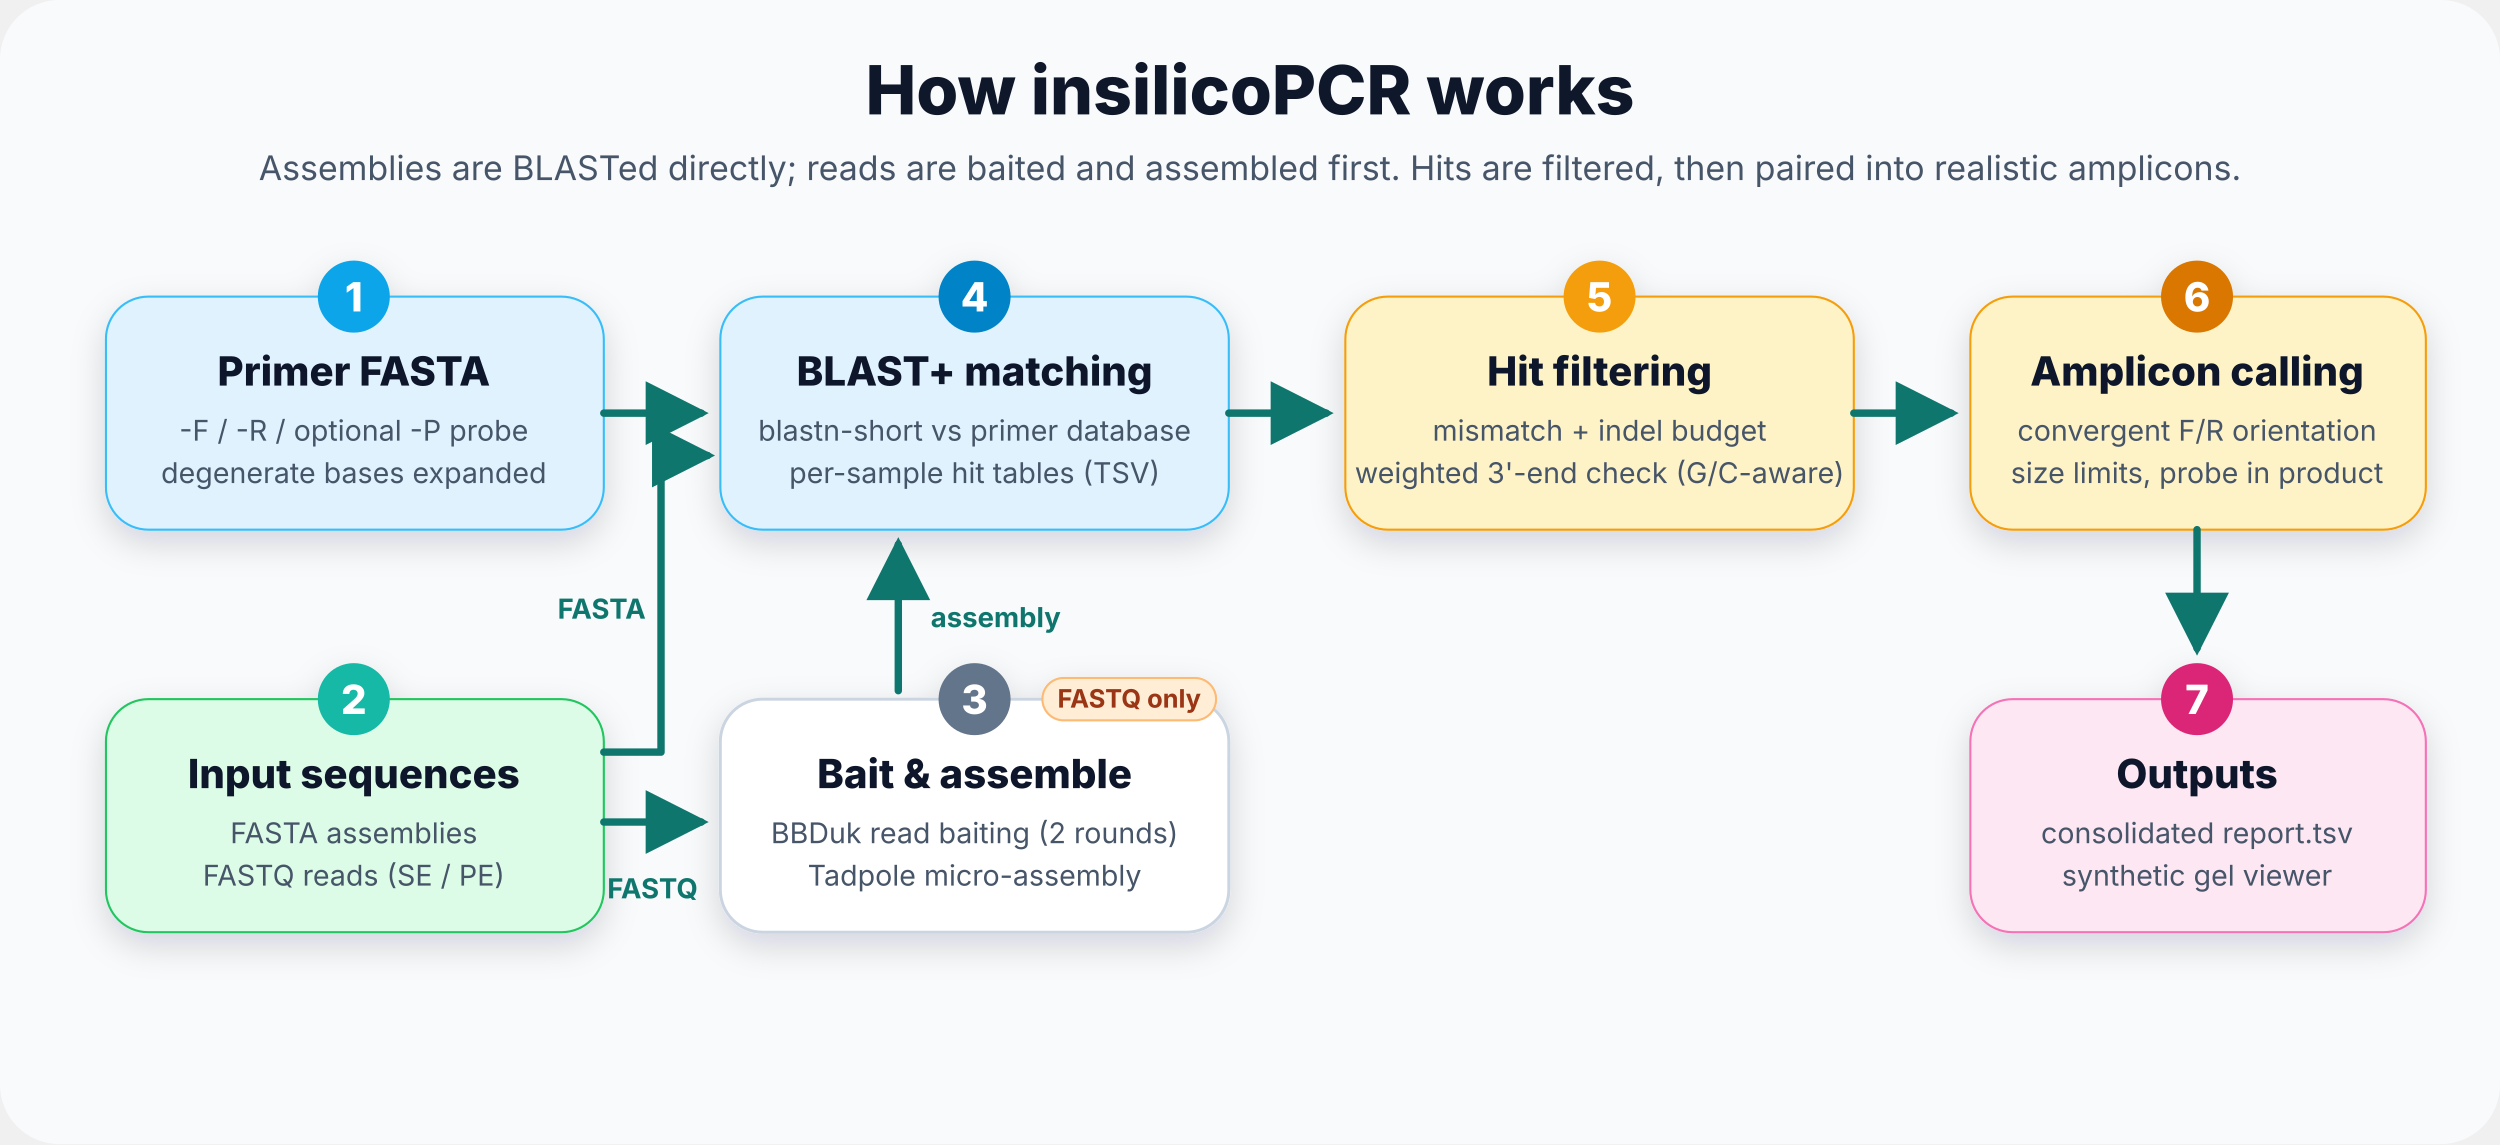
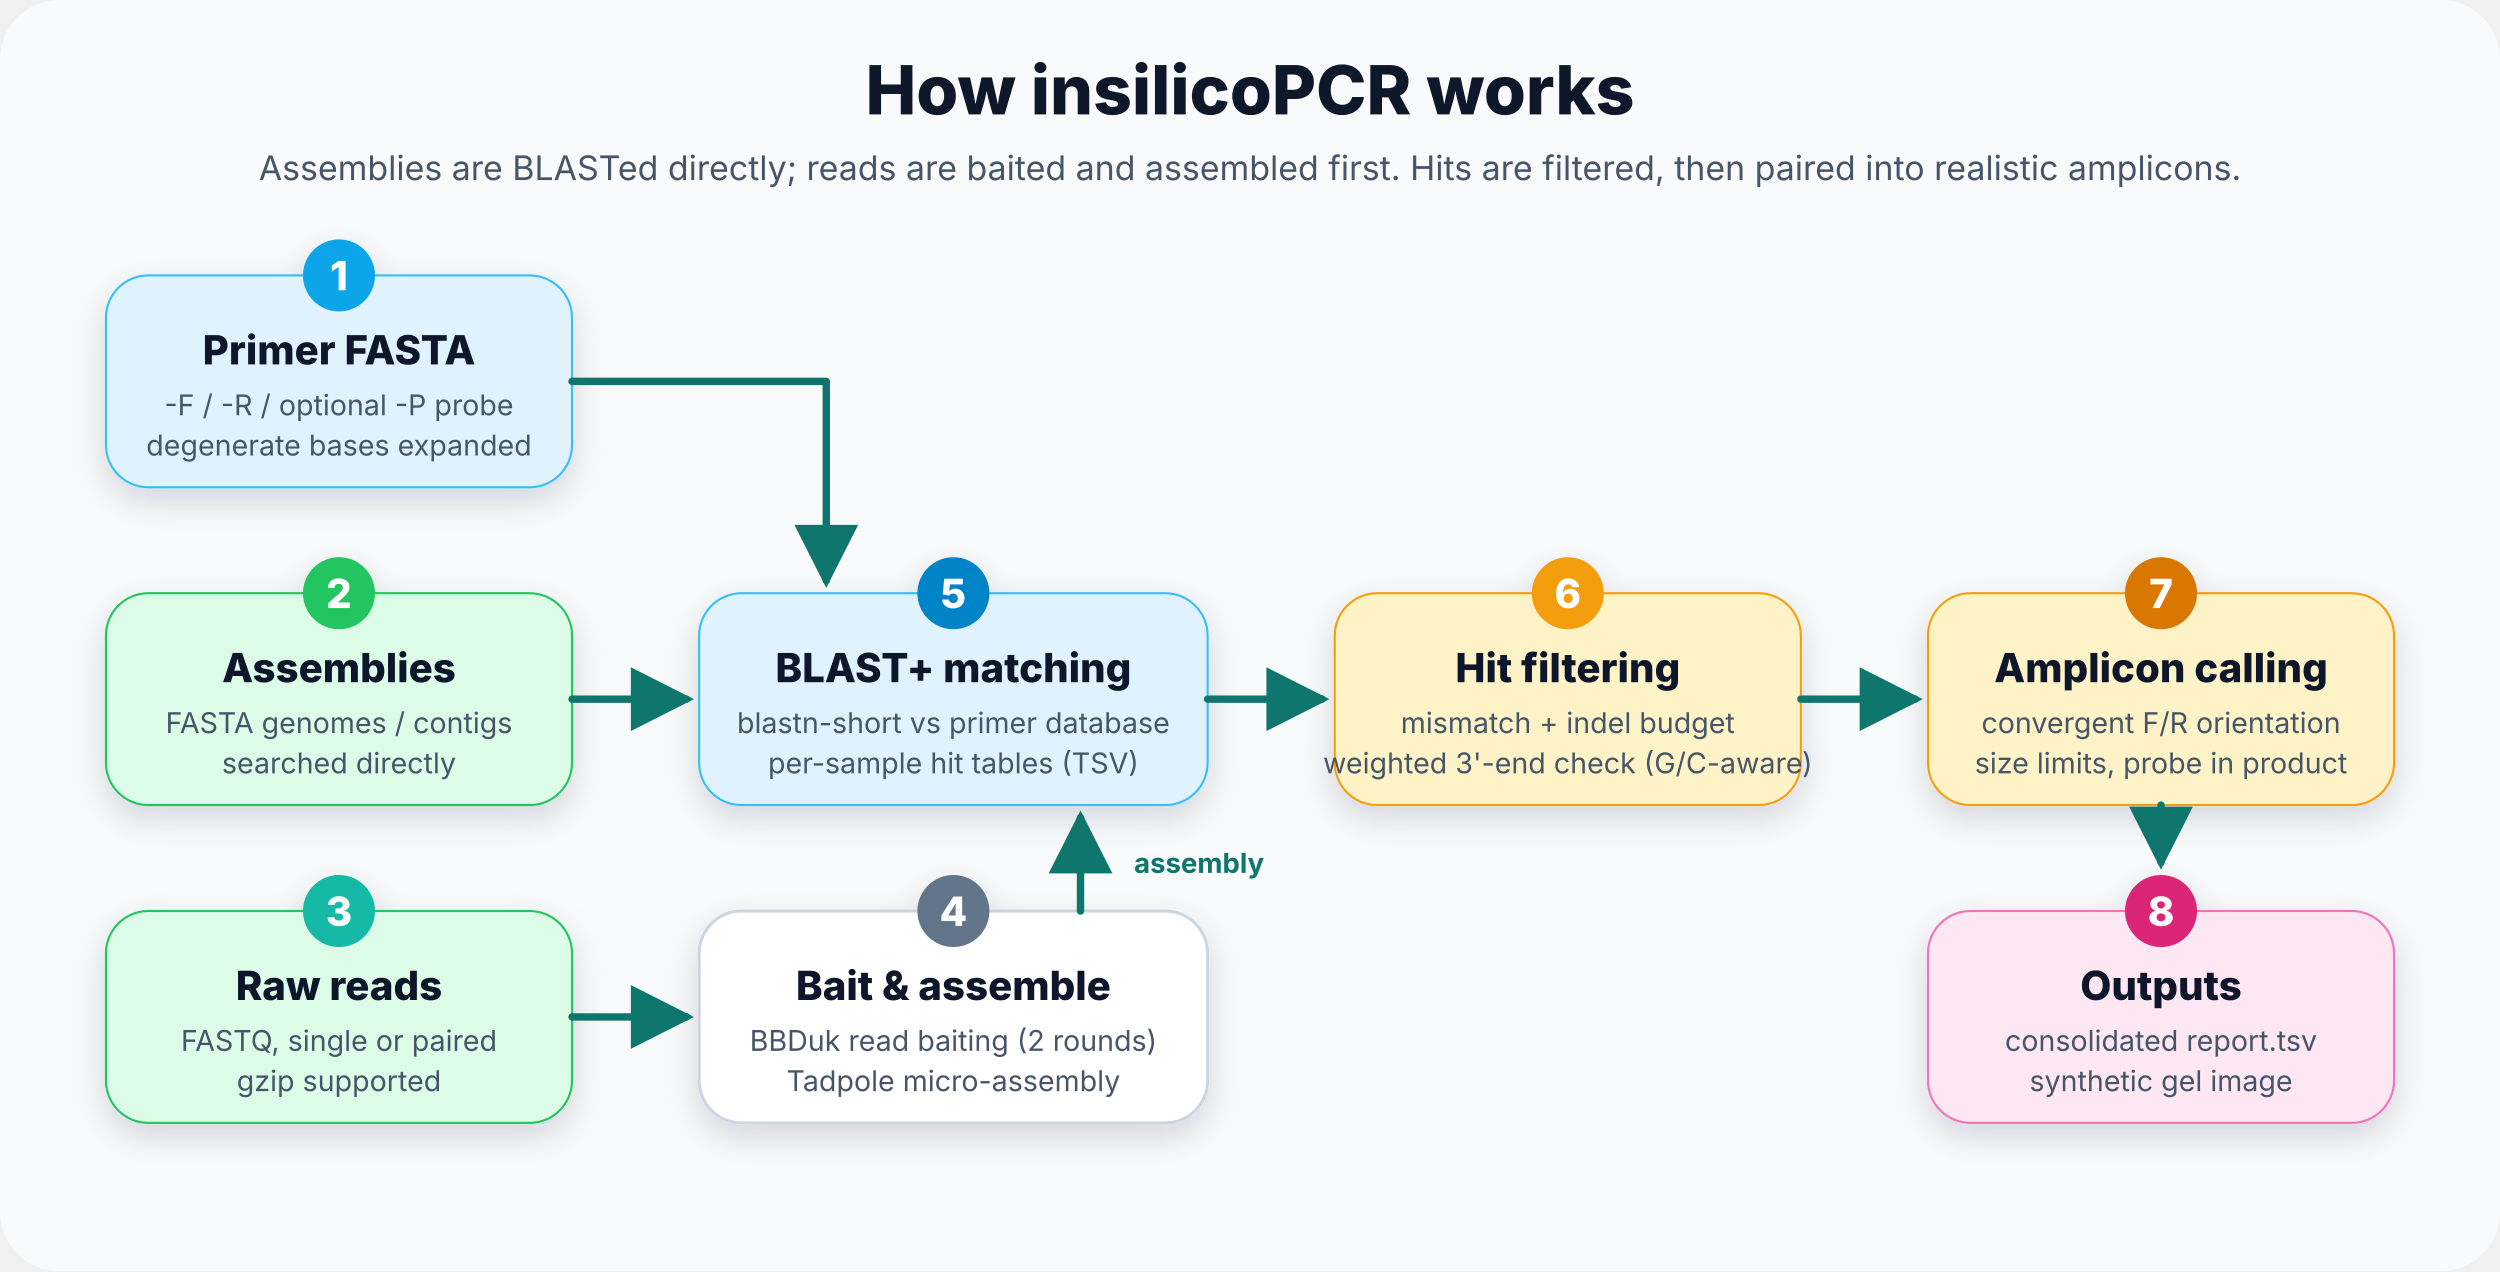
- <svg xmlns="http://www.w3.org/2000/svg" width="1180" height="540" viewBox="0 0 1180 540" role="img" aria-labelledby="title desc">
+ <svg xmlns="http://www.w3.org/2000/svg" width="1180" height="600" viewBox="0 0 1180 600" role="img" aria-labelledby="title desc">
  <defs>
    <filter id="shadow" x="-20%" y="-20%" width="140%" height="160%">
      <feDropShadow dx="0" dy="6" stdDeviation="8" flood-color="#0F172A" flood-opacity="0.15" />
    </filter>
    <marker id="arrow" markerWidth="11" markerHeight="11" refX="8.5" refY="5.5" orient="auto">
      <path d="M1 1.2 L9.5 5.5 L1 9.8 Z" fill="#0F766E" />
    </marker>
    <style>
      .title{font:800 32px Inter,Segoe UI,Arial,sans-serif;fill:#0F172A}
      .sub{font:16px Inter,Segoe UI,Arial,sans-serif;fill:#475569}
      .label{font:800 19px Inter,Segoe UI,Arial,sans-serif;fill:#0F172A}
      .small{font:13.5px Inter,Segoe UI,Arial,sans-serif;fill:#475569}
      .num{font:800 19px Inter,Segoe UI,Arial,sans-serif;fill:#fff}
-       .tag{font:700 12px Inter,Segoe UI,Arial,sans-serif;fill:#9A3412}
      .edge{font:700 13px Inter,Segoe UI,Arial,sans-serif;fill:#0F766E}
      .card{fill:#fff;stroke:#CBD5E1;stroke-width:1.4}
      .blue{fill:#E0F2FE;stroke:#38BDF8}
      .green{fill:#DCFCE7;stroke:#22C55E}
      .amber{fill:#FEF3C7;stroke:#F59E0B}
      .rose{fill:#FCE7F3;stroke:#F472B6}
-       .ink{stroke:#0F766E;stroke-width:3.5;fill:none;stroke-linecap:round}
+       .ink{stroke:#0F766E;stroke-width:3.5;fill:none;stroke-linecap:round;stroke-linejoin:round}
    </style>
  </defs>
-   <rect width="1180" height="540" rx="28" fill="#F8FAFC" />
+   <rect width="1180" height="600" rx="28" fill="#F8FAFC" />
  <text x="590" y="54" text-anchor="middle" class="title">How insilicoPCR works</text>
  <text x="590" y="85" text-anchor="middle" class="sub">Assemblies are BLASTed directly; reads are baited and assembled first. Hits are filtered, then paired into realistic amplicons.</text>
  <g text-anchor="middle">
    <g filter="url(#shadow)">
-       <rect x="50" y="140" width="235" height="110" rx="20" class="blue" />
-       <circle cx="167" cy="140" r="17" fill="#0EA5E9" />
-       <text x="167" y="147" class="num">1</text>
-       <text x="167" y="182" class="label">Primer FASTA</text>
-       <text x="167" y="208" class="small">-F / -R / optional -P probe</text>
-       <text x="167" y="228" class="small">degenerate bases expanded</text>
+       <rect x="50" y="130" width="220" height="100" rx="20" class="blue" />
+       <circle cx="160" cy="130" r="17" fill="#0EA5E9" />
+       <text x="160" y="137" class="num">1</text>
+       <text x="160" y="172" class="label">Primer FASTA</text>
+       <text x="160" y="196" class="small">-F / -R / optional -P probe</text>
+       <text x="160" y="215" class="small">degenerate bases expanded</text>
    </g>
    <g filter="url(#shadow)">
-       <rect x="340" y="140" width="240" height="110" rx="20" class="blue" />
-       <circle cx="460" cy="140" r="17" fill="#0284C7" />
-       <text x="460" y="147" class="num">4</text>
-       <text x="460" y="182" class="label">BLAST+ matching</text>
-       <text x="460" y="208" class="small">blastn-short vs primer database</text>
-       <text x="460" y="228" class="small">per-sample hit tables (TSV)</text>
+       <rect x="50" y="280" width="220" height="100" rx="20" class="green" />
+       <circle cx="160" cy="280" r="17" fill="#22C55E" />
+       <text x="160" y="287" class="num">2</text>
+       <text x="160" y="322" class="label">Assemblies</text>
+       <text x="160" y="346" class="small">FASTA genomes / contigs</text>
+       <text x="160" y="365" class="small">searched directly</text>
    </g>
    <g filter="url(#shadow)">
-       <rect x="635" y="140" width="240" height="110" rx="20" class="amber" />
-       <circle cx="755" cy="140" r="17" fill="#F59E0B" />
-       <text x="755" y="147" class="num">5</text>
-       <text x="755" y="182" class="label">Hit filtering</text>
-       <text x="755" y="208" class="small">mismatch + indel budget</text>
-       <text x="755" y="228" class="small">weighted 3'-end check (G/C-aware)</text>
+       <rect x="50" y="430" width="220" height="100" rx="20" class="green" />
+       <circle cx="160" cy="430" r="17" fill="#14B8A6" />
+       <text x="160" y="437" class="num">3</text>
+       <text x="160" y="472" class="label">Raw reads</text>
+       <text x="160" y="496" class="small">FASTQ, single or paired</text>
+       <text x="160" y="515" class="small">gzip supported</text>
    </g>
    <g filter="url(#shadow)">
-       <rect x="930" y="140" width="215" height="110" rx="20" class="amber" />
-       <circle cx="1037" cy="140" r="17" fill="#D97706" />
-       <text x="1037" y="147" class="num">6</text>
-       <text x="1037" y="182" class="label">Amplicon calling</text>
-       <text x="1037" y="208" class="small">convergent F/R orientation</text>
-       <text x="1037" y="228" class="small">size limits, probe in product</text>
+       <rect x="330" y="430" width="240" height="100" rx="20" class="card" />
+       <circle cx="450" cy="430" r="17" fill="#64748B" />
+       <text x="450" y="437" class="num">4</text>
+       <text x="450" y="472" class="label">Bait &amp; assemble</text>
+       <text x="450" y="496" class="small">BBDuk read baiting (2 rounds)</text>
+       <text x="450" y="515" class="small">Tadpole micro-assembly</text>
    </g>
    <g filter="url(#shadow)">
-       <rect x="50" y="330" width="235" height="110" rx="20" class="green" />
-       <circle cx="167" cy="330" r="17" fill="#14B8A6" />
-       <text x="167" y="337" class="num">2</text>
-       <text x="167" y="372" class="label">Input sequences</text>
-       <text x="167" y="398" class="small">FASTA assemblies</text>
-       <text x="167" y="418" class="small">FASTQ reads (SE / PE)</text>
+       <rect x="330" y="280" width="240" height="100" rx="20" class="blue" />
+       <circle cx="450" cy="280" r="17" fill="#0284C7" />
+       <text x="450" y="287" class="num">5</text>
+       <text x="450" y="322" class="label">BLAST+ matching</text>
+       <text x="450" y="346" class="small">blastn-short vs primer database</text>
+       <text x="450" y="365" class="small">per-sample hit tables (TSV)</text>
    </g>
    <g filter="url(#shadow)">
-       <rect x="340" y="330" width="240" height="110" rx="20" class="card" />
-       <circle cx="460" cy="330" r="17" fill="#64748B" />
-       <text x="460" y="337" class="num">3</text>
-       <text x="460" y="372" class="label">Bait &amp; assemble</text>
-       <text x="460" y="398" class="small">BBDuk read baiting (2 rounds)</text>
-       <text x="460" y="418" class="small">Tadpole micro-assembly</text>
-       <rect x="492" y="320" width="82" height="20" rx="10" fill="#FFEDD5" stroke="#FDBA74" stroke-width="1" />
-       <text x="533" y="334" class="tag">FASTQ only</text>
+       <rect x="630" y="280" width="220" height="100" rx="20" class="amber" />
+       <circle cx="740" cy="280" r="17" fill="#F59E0B" />
+       <text x="740" y="287" class="num">6</text>
+       <text x="740" y="322" class="label">Hit filtering</text>
+       <text x="740" y="346" class="small">mismatch + indel budget</text>
+       <text x="740" y="365" class="small">weighted 3'-end check (G/C-aware)</text>
    </g>
    <g filter="url(#shadow)">
-       <rect x="930" y="330" width="215" height="110" rx="20" class="rose" />
-       <circle cx="1037" cy="330" r="17" fill="#DB2777" />
-       <text x="1037" y="337" class="num">7</text>
-       <text x="1037" y="372" class="label">Outputs</text>
-       <text x="1037" y="398" class="small">consolidated report.tsv</text>
-       <text x="1037" y="418" class="small">synthetic gel viewer</text>
+       <rect x="910" y="280" width="220" height="100" rx="20" class="amber" />
+       <circle cx="1020" cy="280" r="17" fill="#D97706" />
+       <text x="1020" y="287" class="num">7</text>
+       <text x="1020" y="322" class="label">Amplicon calling</text>
+       <text x="1020" y="346" class="small">convergent F/R orientation</text>
+       <text x="1020" y="365" class="small">size limits, probe in product</text>
    </g>
-     <line x1="285" y1="195" x2="331" y2="195" class="ink" marker-end="url(#arrow)" />
-     <line x1="580" y1="195" x2="626" y2="195" class="ink" marker-end="url(#arrow)" />
-     <line x1="875" y1="195" x2="921" y2="195" class="ink" marker-end="url(#arrow)" />
-     <path d="M285 355 L312 355 L312 215 L334 215" fill="none" class="ink" stroke-linejoin="round" marker-end="url(#arrow)" />
-     <text x="284" y="292" class="edge">FASTA</text>
-     <line x1="285" y1="388" x2="331" y2="388" class="ink" marker-end="url(#arrow)" />
-     <text x="308" y="424" class="edge">FASTQ</text>
-     <line x1="424" y1="326" x2="424" y2="257" class="ink" marker-end="url(#arrow)" />
-     <text x="470" y="296" class="edge">assembly</text>
-     <line x1="1037" y1="250" x2="1037" y2="306" class="ink" marker-end="url(#arrow)" />
+     <g filter="url(#shadow)">
+       <rect x="910" y="430" width="220" height="100" rx="20" class="rose" />
+       <circle cx="1020" cy="430" r="17" fill="#DB2777" />
+       <text x="1020" y="437" class="num">8</text>
+       <text x="1020" y="472" class="label">Outputs</text>
+       <text x="1020" y="496" class="small">consolidated report.tsv</text>
+       <text x="1020" y="515" class="small">synthetic gel image</text>
+     </g>
+     <path d="M270 180 L390 180 L390 274" class="ink" marker-end="url(#arrow)" />
+     <line x1="270" y1="330" x2="324" y2="330" class="ink" marker-end="url(#arrow)" />
+     <line x1="270" y1="480" x2="324" y2="480" class="ink" marker-end="url(#arrow)" />
+     <line x1="510" y1="430" x2="510" y2="386" class="ink" marker-end="url(#arrow)" />
+     <text x="566" y="412" class="edge">assembly</text>
+     <line x1="570" y1="330" x2="624" y2="330" class="ink" marker-end="url(#arrow)" />
+     <line x1="850" y1="330" x2="904" y2="330" class="ink" marker-end="url(#arrow)" />
+     <line x1="1020" y1="380" x2="1020" y2="407" class="ink" marker-end="url(#arrow)" />
  </g>
</svg>
